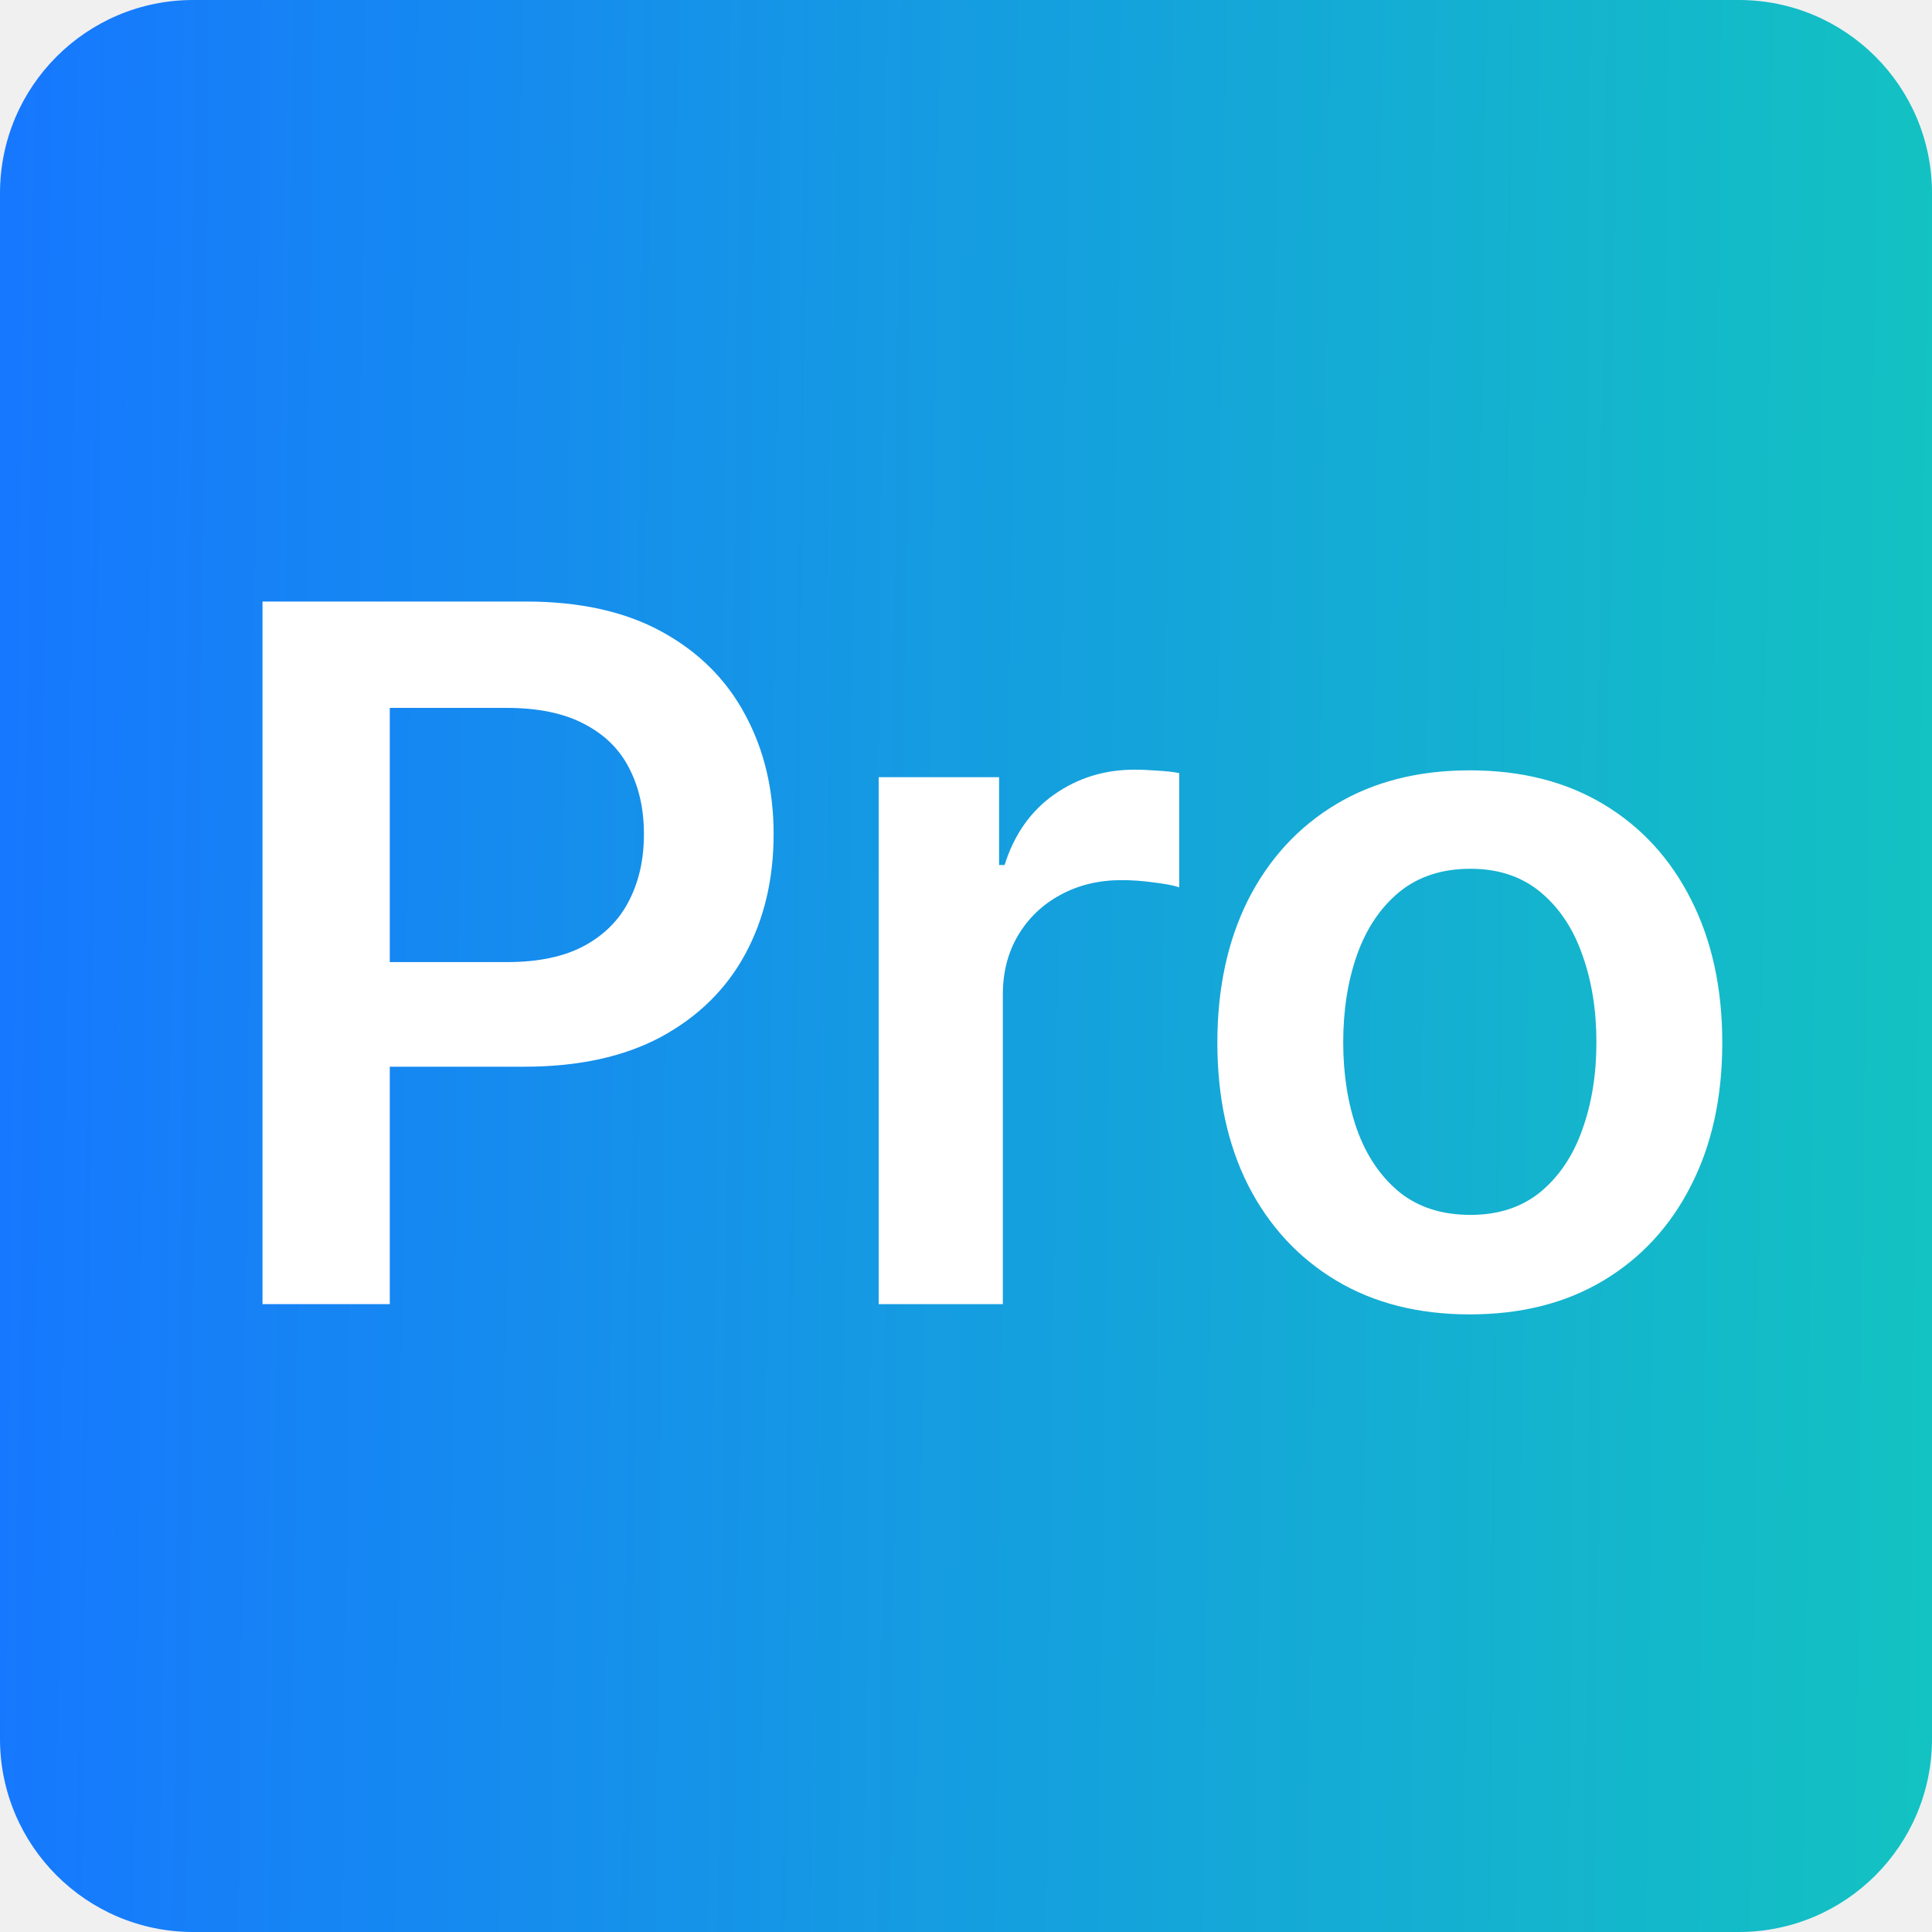
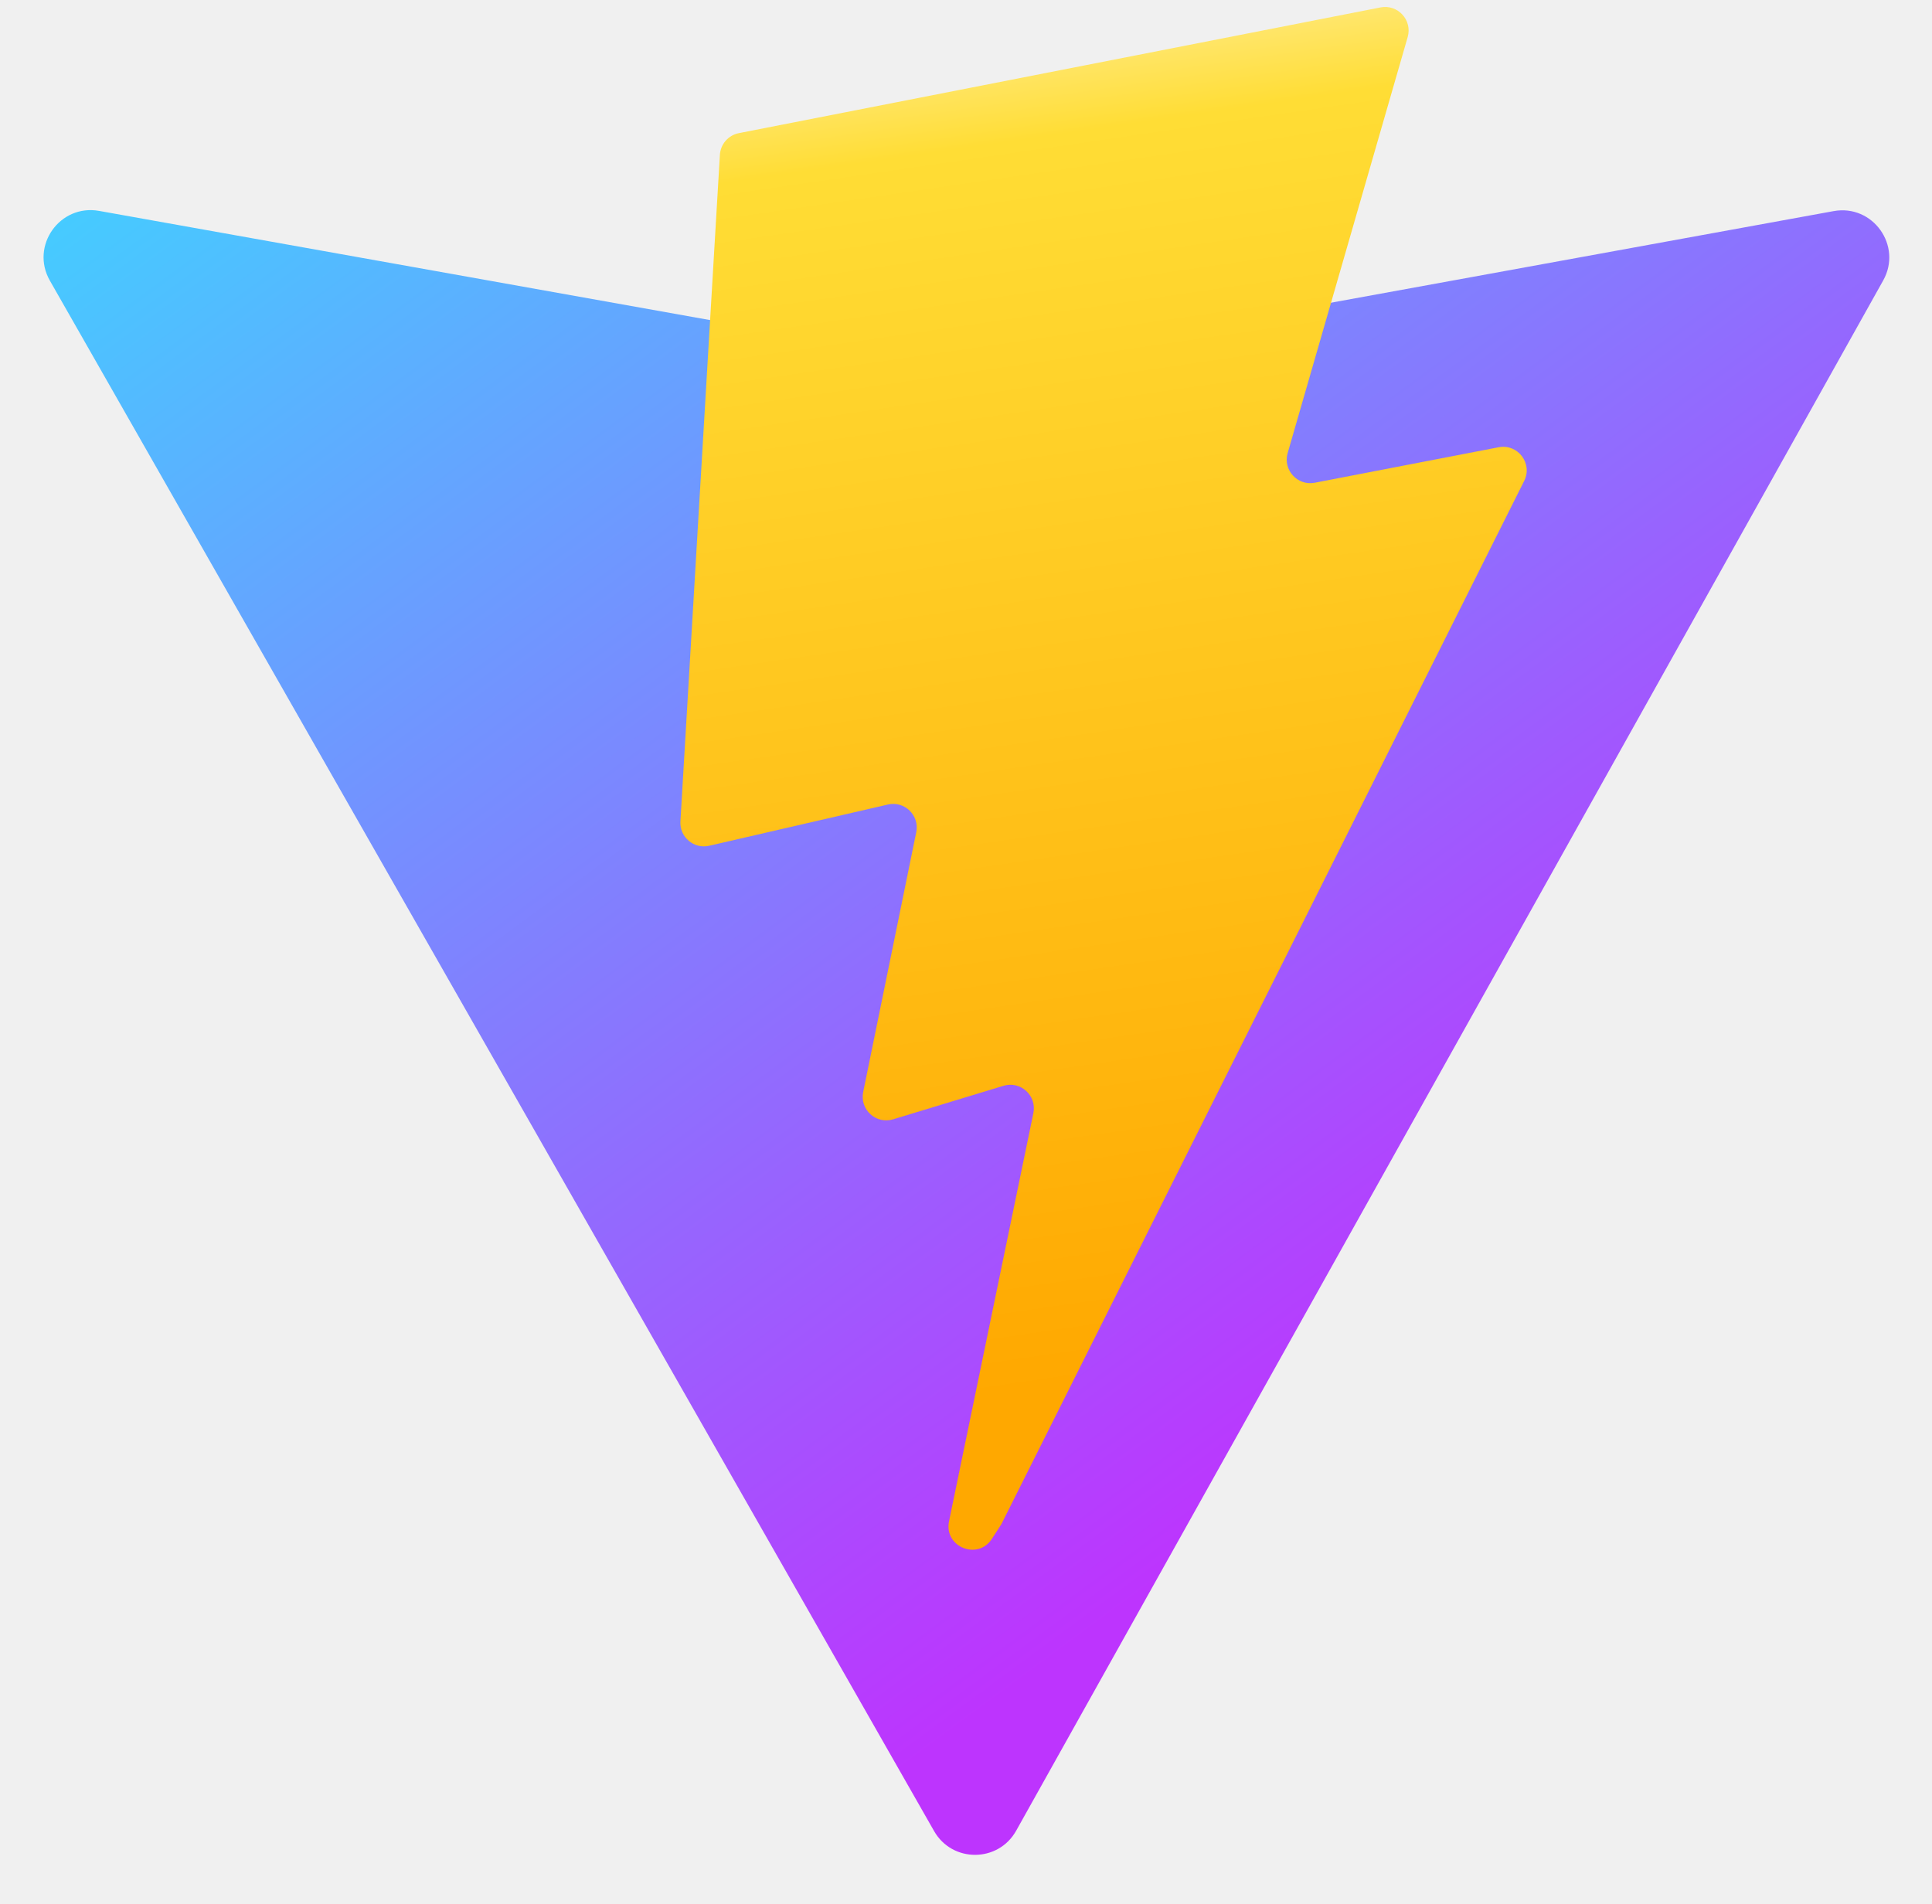
- <svg xmlns="http://www.w3.org/2000/svg" width="40" height="40" viewBox="0 0 40 40" fill="none">
-   <rect width="40" height="40" rx="4" fill="url(#paint0_linear_2_2)" />
-   <g clip-path="url(#clip0_2_2)">
-     <path d="M5.435 27V12.454H10.889C12.007 12.454 12.944 12.663 13.702 13.079C14.464 13.496 15.039 14.069 15.428 14.798C15.82 15.523 16.017 16.347 16.017 17.27C16.017 18.203 15.82 19.031 15.428 19.756C15.035 20.48 14.454 21.051 13.688 21.467C12.921 21.879 11.976 22.085 10.854 22.085H7.239V19.919H10.499C11.152 19.919 11.687 19.805 12.104 19.578C12.52 19.351 12.828 19.038 13.027 18.641C13.231 18.243 13.332 17.786 13.332 17.27C13.332 16.754 13.231 16.299 13.027 15.906C12.828 15.513 12.518 15.208 12.097 14.99C11.68 14.768 11.143 14.656 10.484 14.656H8.07V27H5.435ZM18.192 27V16.091H20.685V17.909H20.799C20.997 17.279 21.338 16.794 21.821 16.453C22.309 16.108 22.865 15.935 23.49 15.935C23.633 15.935 23.791 15.942 23.966 15.956C24.146 15.965 24.295 15.982 24.414 16.006V18.371C24.305 18.333 24.132 18.3 23.895 18.271C23.663 18.238 23.438 18.222 23.221 18.222C22.752 18.222 22.33 18.323 21.956 18.527C21.587 18.726 21.296 19.003 21.083 19.358C20.87 19.713 20.763 20.123 20.763 20.587V27H18.192ZM30.431 27.213C29.366 27.213 28.442 26.979 27.661 26.51C26.88 26.041 26.274 25.385 25.843 24.543C25.417 23.7 25.204 22.715 25.204 21.588C25.204 20.461 25.417 19.474 25.843 18.626C26.274 17.779 26.88 17.121 27.661 16.652C28.442 16.183 29.366 15.949 30.431 15.949C31.496 15.949 32.42 16.183 33.201 16.652C33.982 17.121 34.586 17.779 35.012 18.626C35.443 19.474 35.658 20.461 35.658 21.588C35.658 22.715 35.443 23.7 35.012 24.543C34.586 25.385 33.982 26.041 33.201 26.51C32.42 26.979 31.496 27.213 30.431 27.213ZM30.445 25.153C31.023 25.153 31.506 24.995 31.894 24.678C32.282 24.356 32.571 23.925 32.761 23.385C32.955 22.845 33.052 22.244 33.052 21.581C33.052 20.913 32.955 20.31 32.761 19.77C32.571 19.225 32.282 18.792 31.894 18.47C31.506 18.148 31.023 17.987 30.445 17.987C29.854 17.987 29.361 18.148 28.968 18.47C28.58 18.792 28.289 19.225 28.095 19.77C27.905 20.31 27.81 20.913 27.81 21.581C27.81 22.244 27.905 22.845 28.095 23.385C28.289 23.925 28.58 24.356 28.968 24.678C29.361 24.995 29.854 25.153 30.445 25.153Z" fill="white" />
-   </g>
+ <svg xmlns="http://www.w3.org/2000/svg" width="410" height="404" viewBox="0 0 410 404" fill="none">
+   <path d="M399.641 59.525L215.643 388.545C211.844 395.338 202.084 395.378 198.228 388.618L10.582 59.556C6.381 52.19 12.68 43.267 21.028 44.759L205.223 77.682C206.398 77.892 207.601 77.89 208.776 77.676L389.119 44.806C397.439 43.289 403.768 52.143 399.641 59.525Z" fill="url(#paint0_linear)" />
+   <path d="M292.965 1.574L156.801 28.255C154.563 28.694 152.906 30.59 152.771 32.866L144.395 174.33C144.198 177.662 147.258 180.248 150.51 179.498L188.42 170.749C191.967 169.931 195.172 173.055 194.443 176.622L183.18 231.775C182.422 235.487 185.907 238.661 189.532 237.56L212.947 230.446C216.577 229.344 220.065 232.527 219.297 236.242L201.398 322.875C200.278 328.294 207.486 331.249 210.492 326.603L212.5 323.5L323.454 102.072C325.312 98.365 322.108 94.137 318.036 94.923L279.014 102.454C275.347 103.161 272.227 99.746 273.262 96.158L298.731 7.867C299.767 4.273 296.636 0.855 292.965 1.574Z" fill="url(#paint1_linear)" />
  <defs>
-     <linearGradient id="paint0_linear_2_2" x1="40" y1="20" x2="-0.5" y2="19.5" gradientUnits="userSpaceOnUse">
-       <stop stop-color="#13C2C2" />
-       <stop offset="1" stop-color="#1677FF" />
+     <linearGradient id="paint0_linear" x1="6" y1="33" x2="235" y2="344" gradientUnits="userSpaceOnUse">
+       <stop stop-color="#41D1FF" />
+       <stop offset="1" stop-color="#BD34FE" />
    </linearGradient>
-     <clipPath id="clip0_2_2">
-       <rect width="33" height="24" fill="white" transform="translate(4 8)" />
-     </clipPath>
+     <linearGradient id="paint1_linear" x1="194.651" y1="8.818" x2="236.076" y2="292.989" gradientUnits="userSpaceOnUse">
+       <stop stop-color="#FFEA83" />
+       <stop offset="0.083" stop-color="#FFDD35" />
+       <stop offset="1" stop-color="#FFA800" />
+     </linearGradient>
  </defs>
</svg>
